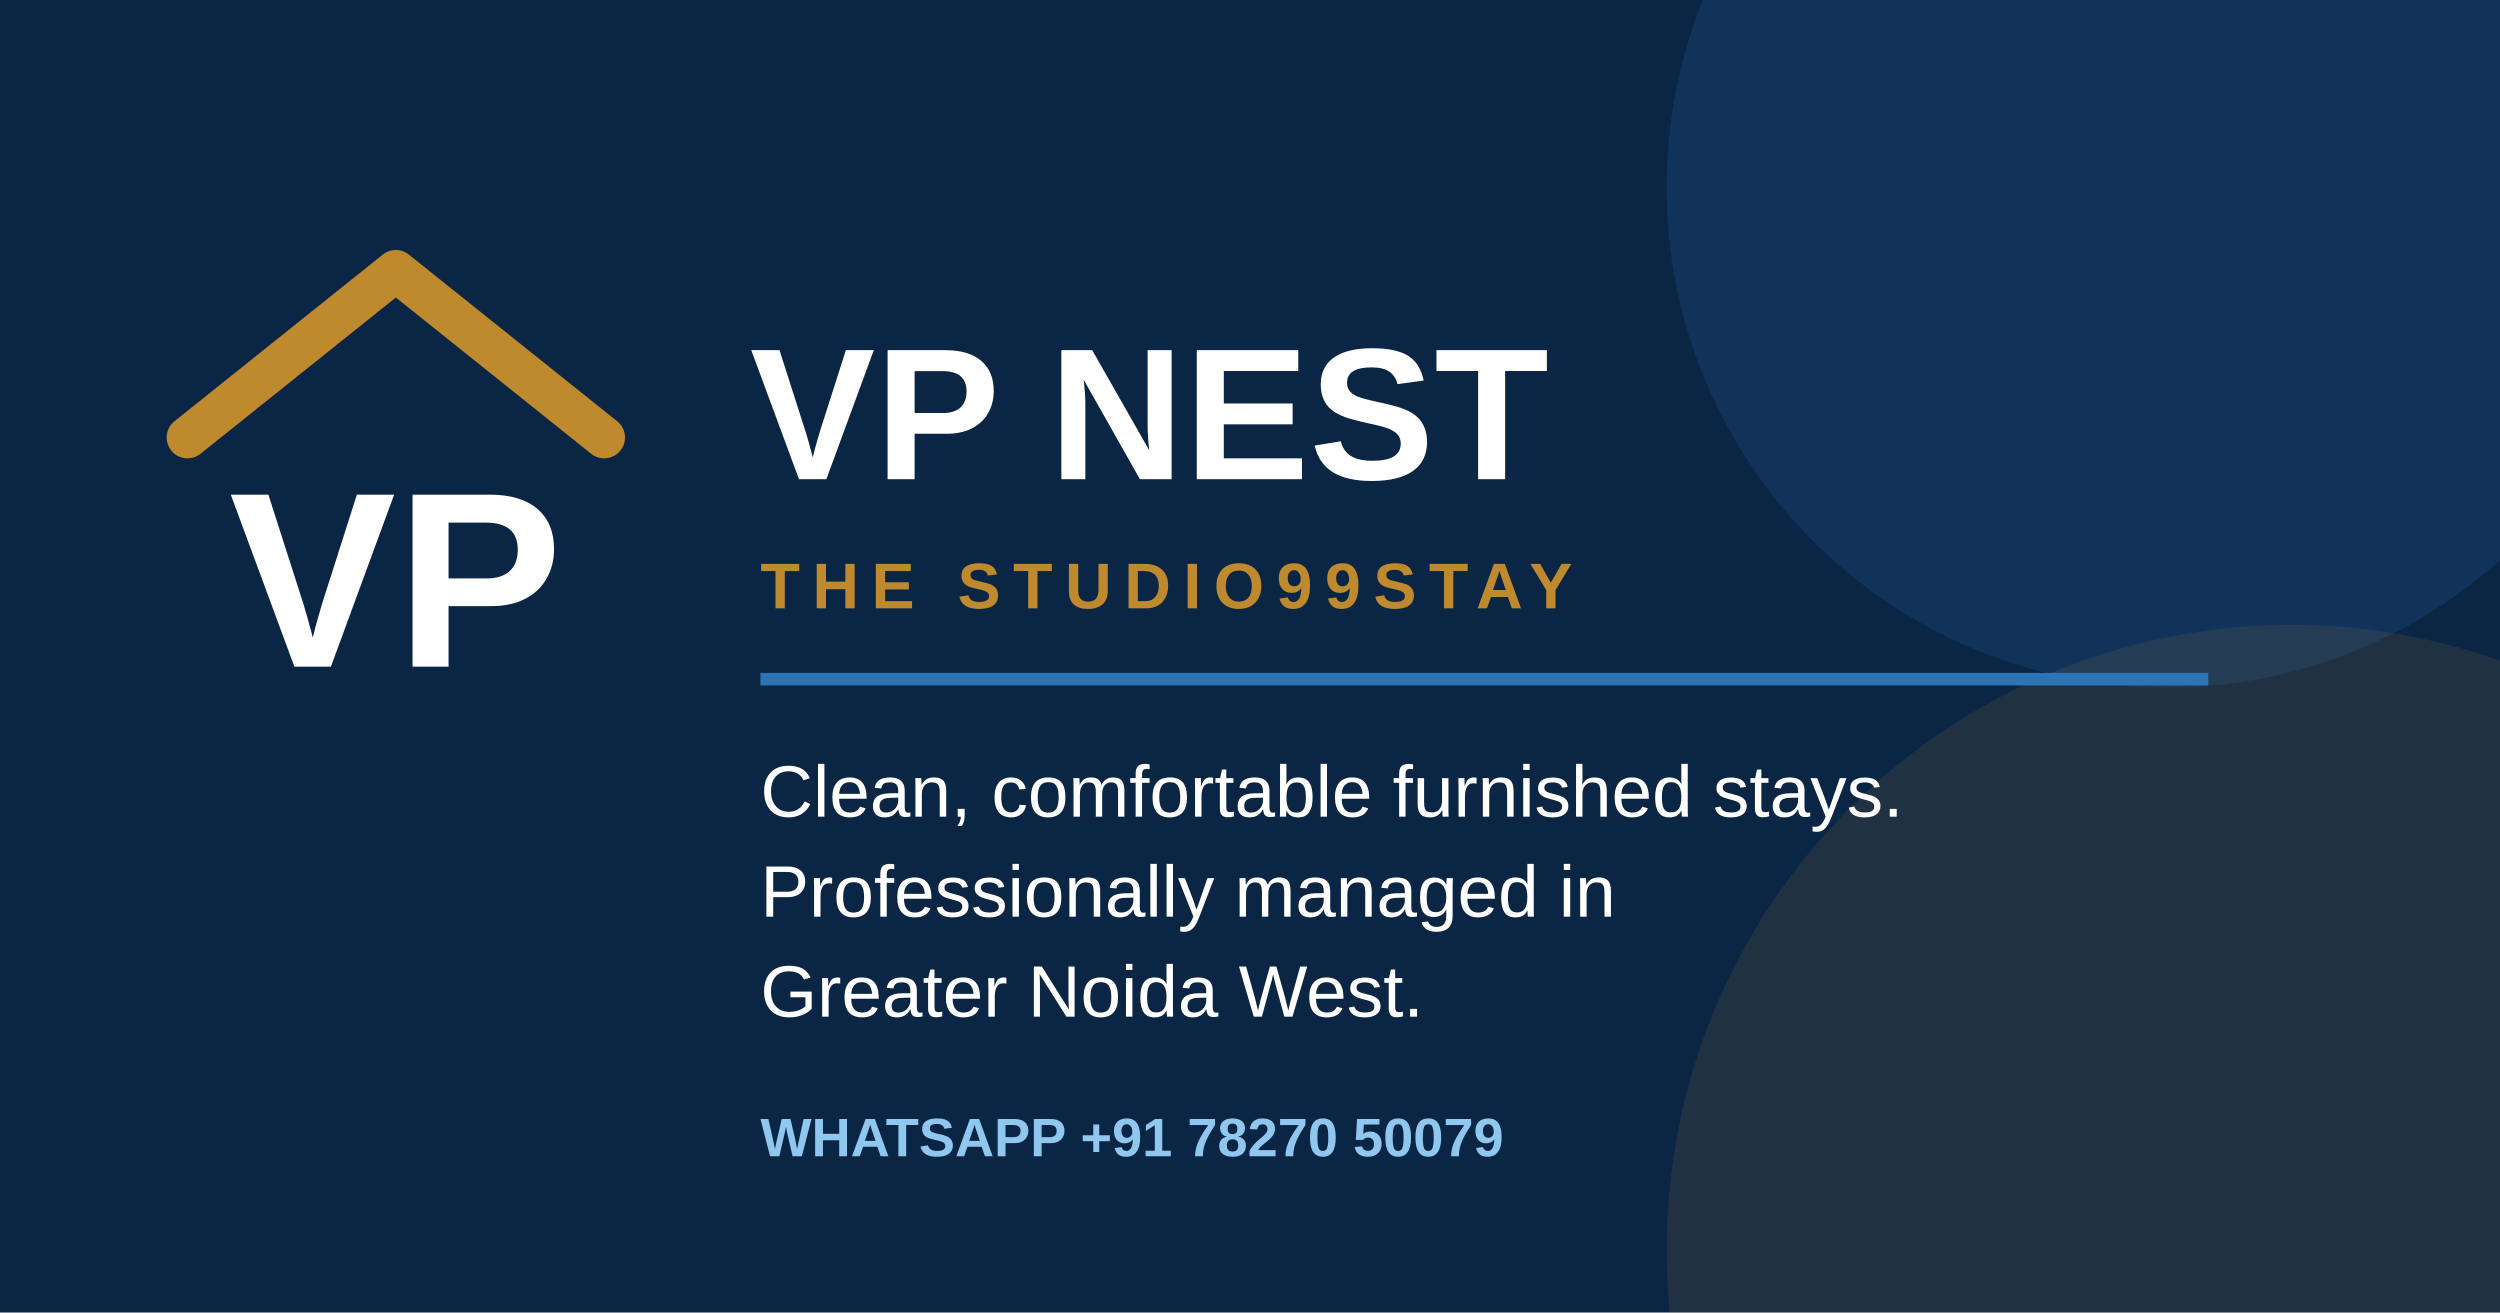
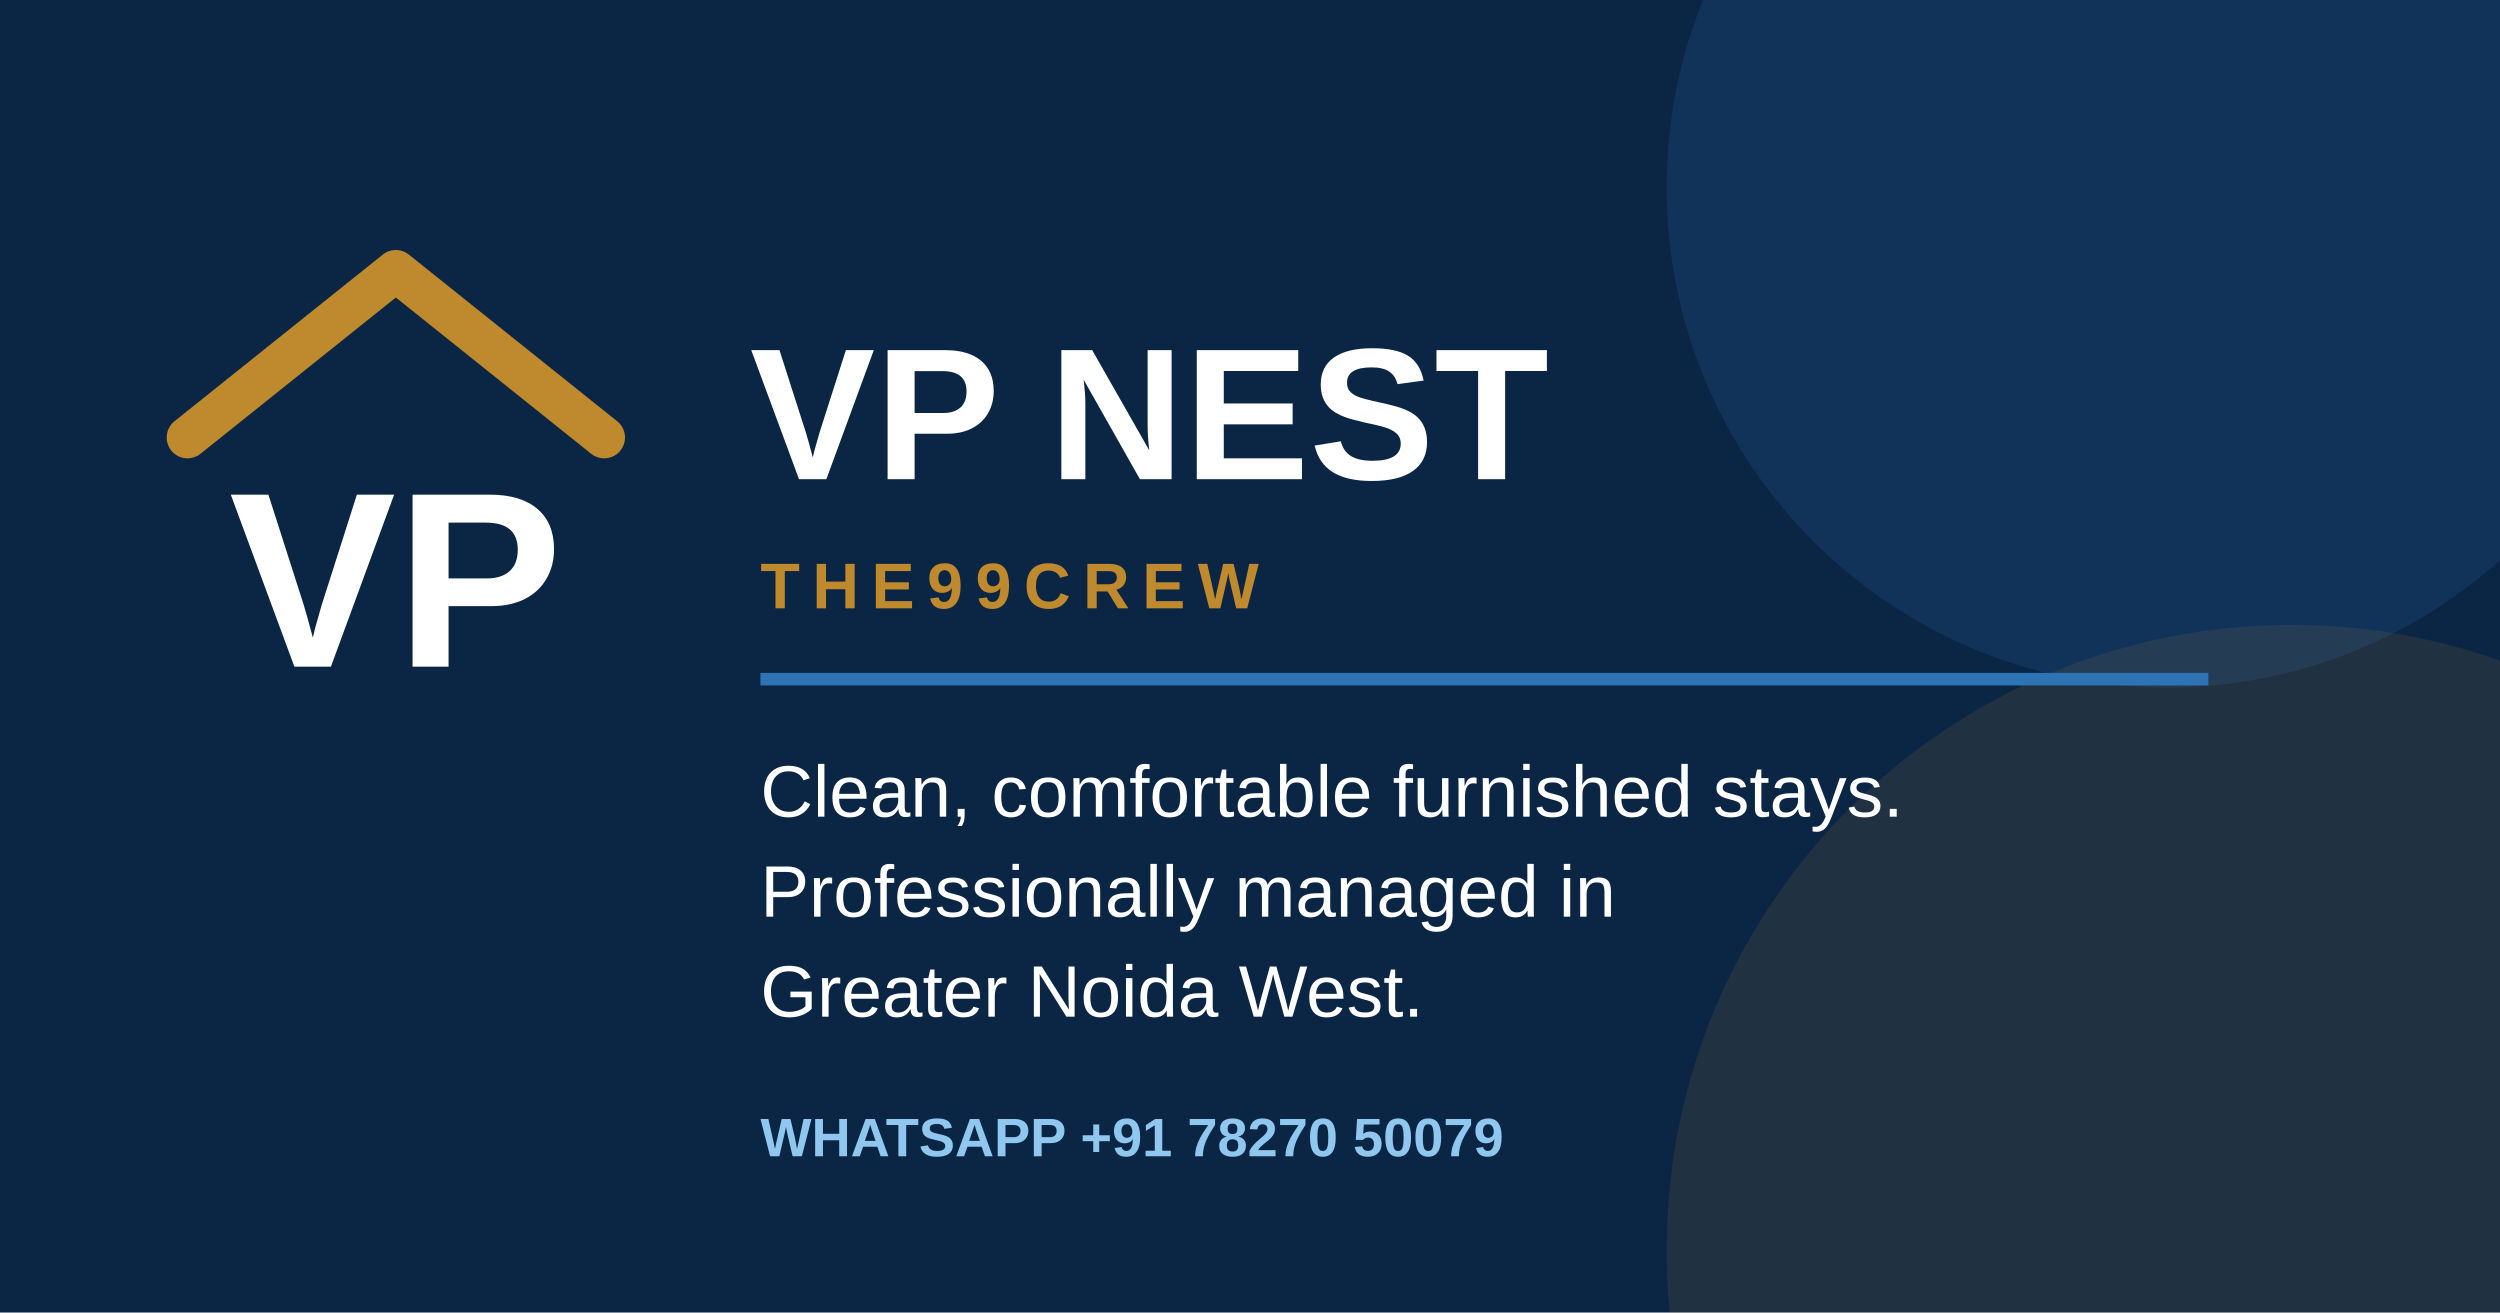
<svg xmlns="http://www.w3.org/2000/svg" width="1200" height="630" viewBox="0 0 1200 630" role="img" aria-labelledby="title desc">
  <rect width="1200" height="630" fill="#0B2545" />
  <circle cx="1040" cy="90" r="240" fill="#2E74B5" opacity=".18" />
  <circle cx="1100" cy="600" r="300" fill="#BE8A2D" opacity=".12" />
  <path d="M90 210L190 130L290 210" fill="none" stroke="#BE8A2D" stroke-width="20" stroke-linecap="round" stroke-linejoin="round" />
  <text x="190" y="320" text-anchor="middle" font-family="Arial,sans-serif" font-size="120" font-weight="700" fill="#FFFFFF">VP</text>
  <text x="360" y="230" font-family="Arial,sans-serif" font-size="90" font-weight="700" fill="#FFFFFF">VP NEST</text>
-   <text x="365" y="292" font-family="Arial,sans-serif" font-size="31" font-weight="700" letter-spacing="6" fill="#BE8A2D">THE STUDIO99STAY</text>
+   <text x="365" y="292" font-family="Arial,sans-serif" font-size="31" font-weight="700" letter-spacing="6" fill="#BE8A2D">THE99CREW</text>
  <line x1="365" y1="326" x2="1060" y2="326" stroke="#2E74B5" stroke-width="6" />
  <text x="365" y="392" font-family="Arial,sans-serif" font-size="35" fill="#FFFFFF">Clean, comfortable furnished stays.</text>
  <text x="365" y="440" font-family="Arial,sans-serif" font-size="35" fill="#FFFFFF">Professionally managed in</text>
  <text x="365" y="488" font-family="Arial,sans-serif" font-size="35" fill="#FFFFFF">Greater Noida West.</text>
  <text x="365" y="555" font-family="Arial,sans-serif" font-size="26" font-weight="700" fill="#8FC7EE">WHATSAPP +91 78270 50079</text>
</svg>
